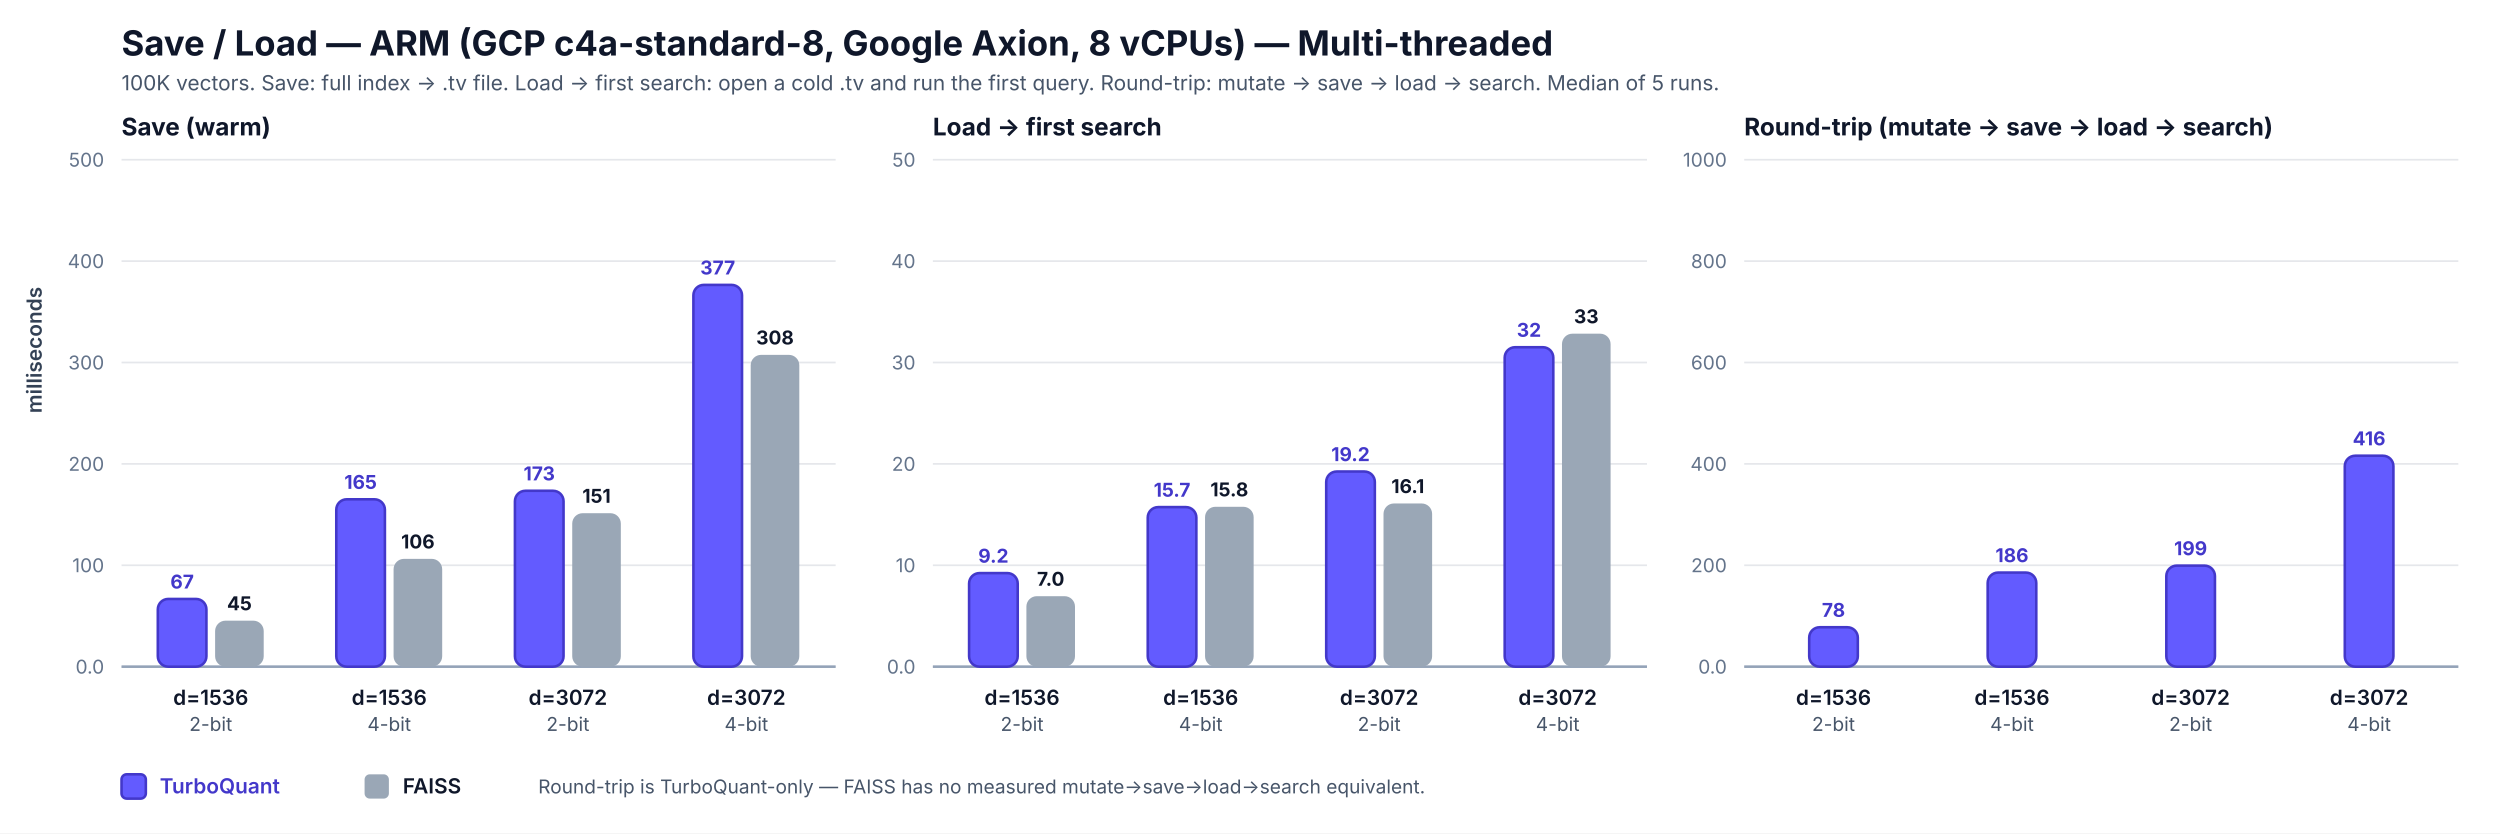
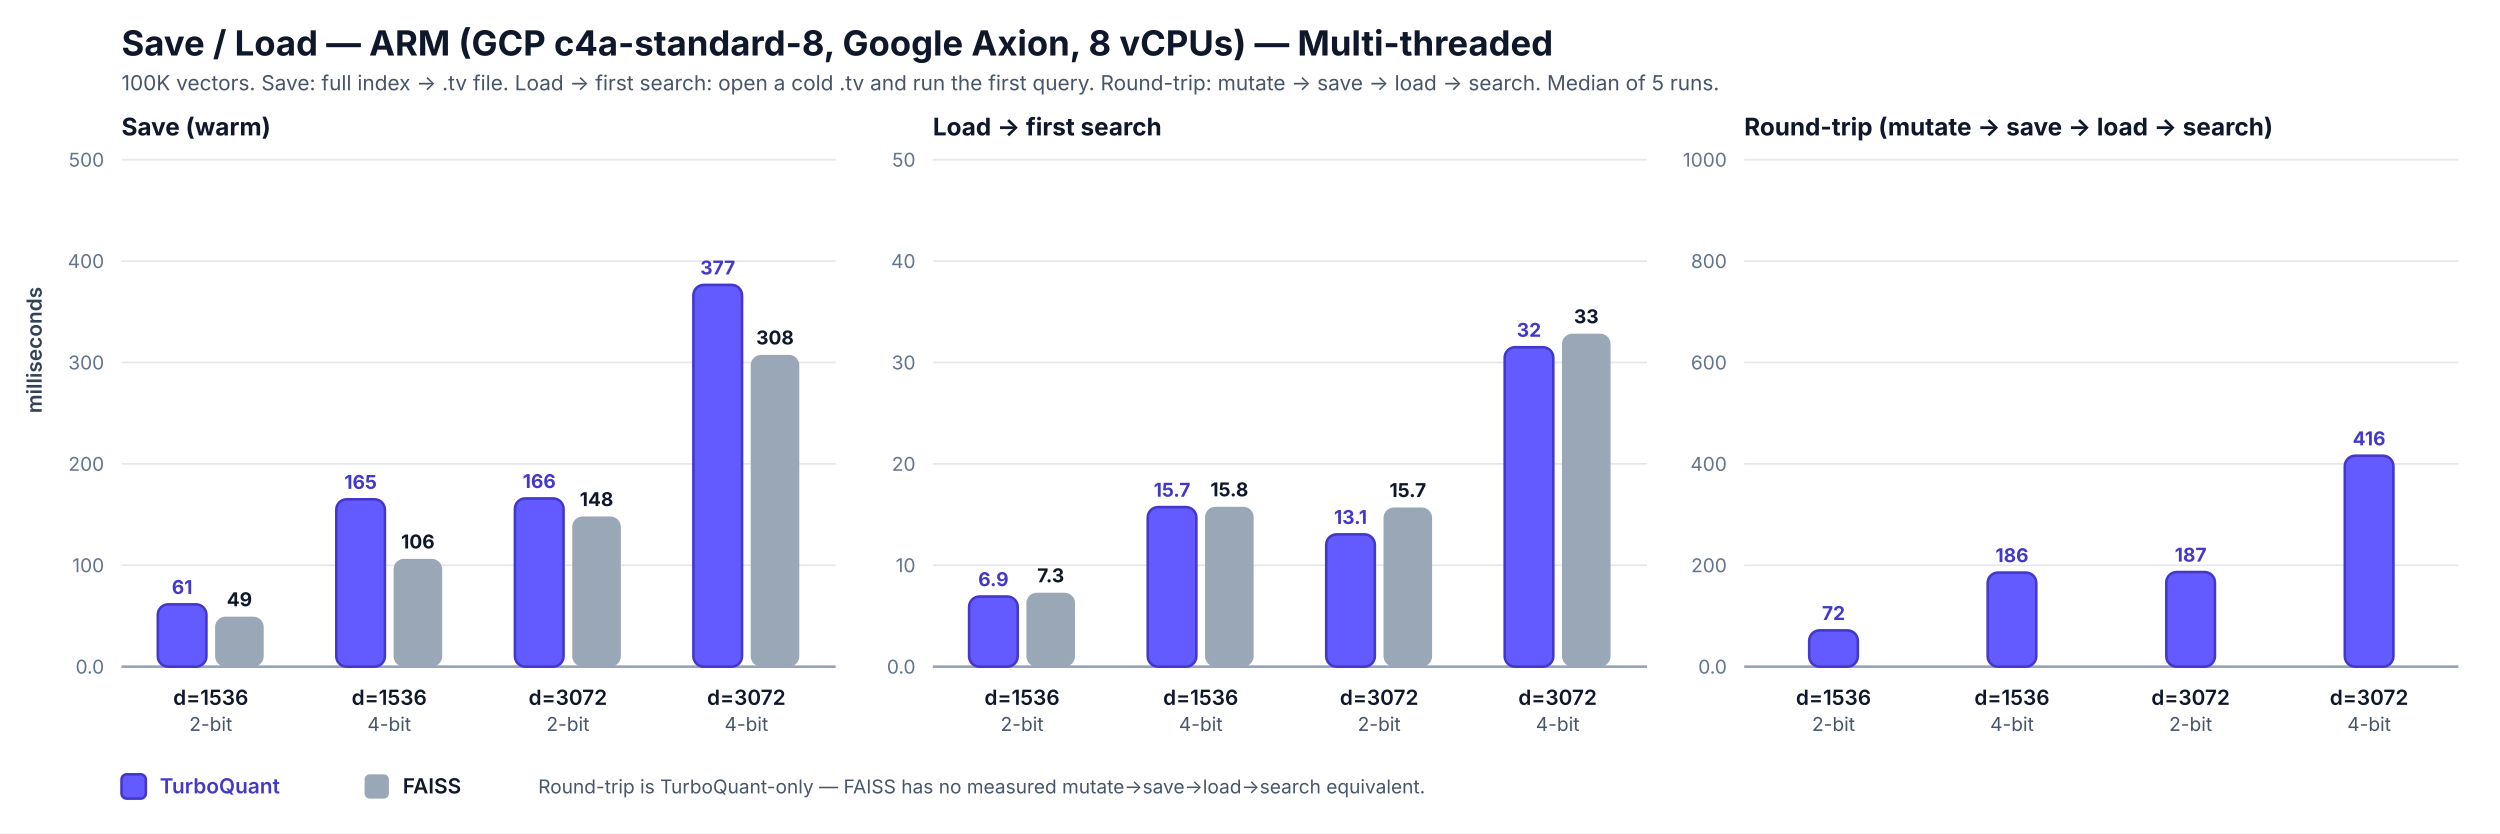
<svg xmlns="http://www.w3.org/2000/svg" width="1440" height="480" viewBox="0 0 1440 480" role="img" aria-label="Persist — ARM (GCP c4a-standard-8, Google Axion, 8 vCPUs) — Multi-threaded">
  <style>
  .title { font: 700 20px -apple-system, BlinkMacSystemFont, "Segoe UI", sans-serif; fill: #0f172a; }
  .subtitle { font: 400 12px -apple-system, BlinkMacSystemFont, "Segoe UI", sans-serif; fill: #475569; }
  .panel { font: 700 14px -apple-system, BlinkMacSystemFont, "Segoe UI", sans-serif; fill: #0f172a; }
  .label { font: 600 12px -apple-system, BlinkMacSystemFont, "Segoe UI", sans-serif; fill: #0f172a; }
  .secondary { font: 400 11px -apple-system, BlinkMacSystemFont, "Segoe UI", sans-serif; fill: #475569; }
  .tick { font: 400 11px -apple-system, BlinkMacSystemFont, "Segoe UI", sans-serif; fill: #64748b; }
  .value { font: 700 11px -apple-system, BlinkMacSystemFont, "Segoe UI", sans-serif; fill: #0f172a; }
  .value-accent { font: 700 11px -apple-system, BlinkMacSystemFont, "Segoe UI", sans-serif; fill: #4338ca; }
  .axis { font: 600 12px -apple-system, BlinkMacSystemFont, "Segoe UI", sans-serif; fill: #334155; }
  .legend { font: 600 12px -apple-system, BlinkMacSystemFont, "Segoe UI", sans-serif; fill: #0f172a; }
</style>
  <rect width="100%" height="100%" fill="#ffffff" />
  <text x="70" y="32" class="title">Save / Load — ARM (GCP c4a-standard-8, Google Axion, 8 vCPUs) — Multi-threaded</text>
  <text x="70" y="52" class="subtitle">100K vectors. Save: full index → .tv file. Load → first search: open a cold .tv and run the first query. Round-trip: mutate → save → load → search. Median of 5 runs.</text>
  <line x1="70.0" y1="384.0" x2="481.333" y2="384.0" stroke="#e5e7eb" stroke-width="1" />
  <text x="60.0" y="388.0" text-anchor="end" class="tick">0.0</text>
  <line x1="70.0" y1="325.6" x2="481.333" y2="325.6" stroke="#e5e7eb" stroke-width="1" />
  <text x="60.0" y="329.6" text-anchor="end" class="tick">100</text>
  <line x1="70.0" y1="267.2" x2="481.333" y2="267.2" stroke="#e5e7eb" stroke-width="1" />
  <text x="60.0" y="271.2" text-anchor="end" class="tick">200</text>
  <line x1="70.0" y1="208.8" x2="481.333" y2="208.8" stroke="#e5e7eb" stroke-width="1" />
  <text x="60.0" y="212.8" text-anchor="end" class="tick">300</text>
  <line x1="70.0" y1="150.4" x2="481.333" y2="150.4" stroke="#e5e7eb" stroke-width="1" />
  <text x="60.0" y="154.4" text-anchor="end" class="tick">400</text>
  <line x1="70.0" y1="92.0" x2="481.333" y2="92.0" stroke="#e5e7eb" stroke-width="1" />
  <text x="60.0" y="96.0" text-anchor="end" class="tick">500</text>
  <line x1="70.0" y1="384.0" x2="481.333" y2="384.0" stroke="#94a3b8" stroke-width="1.5" />
  <text x="70.0" y="78" class="panel">Save (warm)</text>
-   <rect x="90.9" y="345.0" width="28" height="39.0" rx="6" fill="#635bff" stroke="#4338ca" stroke-width="1.5" />
-   <text x="104.9" y="339.0" text-anchor="middle" class="value-accent">67</text>
-   <rect x="123.9" y="357.5" width="28" height="26.5" rx="6" fill="#9aa7b6" />
-   <text x="137.9" y="351.5" text-anchor="middle" class="value">45</text>
+   <rect x="90.9" y="348.1" width="28" height="35.9" rx="6" fill="#635bff" stroke="#4338ca" stroke-width="1.5" />
+   <text x="104.9" y="342.1" text-anchor="middle" class="value-accent">61</text>
+   <rect x="123.9" y="355.2" width="28" height="28.8" rx="6" fill="#9aa7b6" />
+   <text x="137.9" y="349.2" text-anchor="middle" class="value">49</text>
  <text x="121.4" y="406" text-anchor="middle" class="label">d=1536</text>
  <text x="121.4" y="421" text-anchor="middle" class="secondary">2-bit</text>
  <rect x="193.7" y="287.6" width="28" height="96.4" rx="6" fill="#635bff" stroke="#4338ca" stroke-width="1.5" />
  <text x="207.7" y="281.6" text-anchor="middle" class="value-accent">165</text>
  <rect x="226.7" y="321.9" width="28" height="62.1" rx="6" fill="#9aa7b6" />
  <text x="240.7" y="315.9" text-anchor="middle" class="value">106</text>
  <text x="224.2" y="406" text-anchor="middle" class="label">d=1536</text>
  <text x="224.2" y="421" text-anchor="middle" class="secondary">4-bit</text>
-   <rect x="296.6" y="282.7" width="28" height="101.3" rx="6" fill="#635bff" stroke="#4338ca" stroke-width="1.5" />
-   <text x="310.6" y="276.7" text-anchor="middle" class="value-accent">173</text>
-   <rect x="329.6" y="295.6" width="28" height="88.4" rx="6" fill="#9aa7b6" />
-   <text x="343.6" y="289.6" text-anchor="middle" class="value">151</text>
+   <rect x="296.6" y="287.1" width="28" height="96.9" rx="6" fill="#635bff" stroke="#4338ca" stroke-width="1.5" />
+   <text x="310.6" y="281.1" text-anchor="middle" class="value-accent">166</text>
+   <rect x="329.6" y="297.5" width="28" height="86.5" rx="6" fill="#9aa7b6" />
+   <text x="343.6" y="291.5" text-anchor="middle" class="value">148</text>
  <text x="327.1" y="406" text-anchor="middle" class="label">d=3072</text>
  <text x="327.1" y="421" text-anchor="middle" class="secondary">2-bit</text>
  <rect x="399.4" y="164.1" width="28" height="219.9" rx="6" fill="#635bff" stroke="#4338ca" stroke-width="1.5" />
  <text x="413.4" y="158.1" text-anchor="middle" class="value-accent">377</text>
  <rect x="432.4" y="204.4" width="28" height="179.6" rx="6" fill="#9aa7b6" />
  <text x="446.4" y="198.4" text-anchor="middle" class="value">308</text>
  <text x="429.9" y="406" text-anchor="middle" class="label">d=3072</text>
  <text x="429.9" y="421" text-anchor="middle" class="secondary">4-bit</text>
  <line x1="537.333" y1="384.0" x2="948.667" y2="384.0" stroke="#e5e7eb" stroke-width="1" />
  <text x="527.333" y="388.0" text-anchor="end" class="tick">0.0</text>
  <line x1="537.333" y1="325.6" x2="948.667" y2="325.6" stroke="#e5e7eb" stroke-width="1" />
  <text x="527.333" y="329.6" text-anchor="end" class="tick">10</text>
  <line x1="537.333" y1="267.2" x2="948.667" y2="267.2" stroke="#e5e7eb" stroke-width="1" />
  <text x="527.333" y="271.2" text-anchor="end" class="tick">20</text>
  <line x1="537.333" y1="208.8" x2="948.667" y2="208.8" stroke="#e5e7eb" stroke-width="1" />
  <text x="527.333" y="212.8" text-anchor="end" class="tick">30</text>
  <line x1="537.333" y1="150.4" x2="948.667" y2="150.4" stroke="#e5e7eb" stroke-width="1" />
  <text x="527.333" y="154.4" text-anchor="end" class="tick">40</text>
  <line x1="537.333" y1="92.0" x2="948.667" y2="92.0" stroke="#e5e7eb" stroke-width="1" />
  <text x="527.333" y="96.0" text-anchor="end" class="tick">50</text>
  <line x1="537.333" y1="384.0" x2="948.667" y2="384.0" stroke="#94a3b8" stroke-width="1.5" />
  <text x="537.333" y="78" class="panel">Load → first search</text>
-   <rect x="558.2" y="330.1" width="28" height="53.9" rx="6" fill="#635bff" stroke="#4338ca" stroke-width="1.5" />
-   <text x="572.2" y="324.1" text-anchor="middle" class="value-accent">9.2</text>
-   <rect x="591.2" y="343.4" width="28" height="40.6" rx="6" fill="#9aa7b6" />
-   <text x="605.2" y="337.4" text-anchor="middle" class="value">7.0</text>
+   <rect x="558.2" y="343.6" width="28" height="40.4" rx="6" fill="#635bff" stroke="#4338ca" stroke-width="1.5" />
+   <text x="572.2" y="337.6" text-anchor="middle" class="value-accent">6.9</text>
+   <rect x="591.2" y="341.4" width="28" height="42.6" rx="6" fill="#9aa7b6" />
+   <text x="605.2" y="335.4" text-anchor="middle" class="value">7.3</text>
  <text x="588.7" y="406" text-anchor="middle" class="label">d=1536</text>
  <text x="588.7" y="421" text-anchor="middle" class="secondary">2-bit</text>
  <rect x="661.1" y="292.1" width="28" height="91.9" rx="6" fill="#635bff" stroke="#4338ca" stroke-width="1.5" />
  <text x="675.1" y="286.1" text-anchor="middle" class="value-accent">15.7</text>
  <rect x="694.1" y="291.9" width="28" height="92.1" rx="6" fill="#9aa7b6" />
  <text x="708.1" y="285.9" text-anchor="middle" class="value">15.8</text>
  <text x="691.6" y="406" text-anchor="middle" class="label">d=1536</text>
  <text x="691.6" y="421" text-anchor="middle" class="secondary">4-bit</text>
-   <rect x="763.9" y="271.6" width="28" height="112.4" rx="6" fill="#635bff" stroke="#4338ca" stroke-width="1.5" />
-   <text x="777.9" y="265.6" text-anchor="middle" class="value-accent">19.2</text>
-   <rect x="796.9" y="290.0" width="28" height="94.0" rx="6" fill="#9aa7b6" />
-   <text x="810.9" y="284.0" text-anchor="middle" class="value">16.1</text>
+   <rect x="763.9" y="307.8" width="28" height="76.2" rx="6" fill="#635bff" stroke="#4338ca" stroke-width="1.5" />
+   <text x="777.9" y="301.8" text-anchor="middle" class="value-accent">13.1</text>
+   <rect x="796.9" y="292.3" width="28" height="91.7" rx="6" fill="#9aa7b6" />
+   <text x="810.9" y="286.3" text-anchor="middle" class="value">15.7</text>
  <text x="794.4" y="406" text-anchor="middle" class="label">d=3072</text>
  <text x="794.4" y="421" text-anchor="middle" class="secondary">2-bit</text>
  <rect x="866.7" y="200.0" width="28" height="184.0" rx="6" fill="#635bff" stroke="#4338ca" stroke-width="1.5" />
  <text x="880.7" y="194.0" text-anchor="middle" class="value-accent">32</text>
  <rect x="899.7" y="192.2" width="28" height="191.8" rx="6" fill="#9aa7b6" />
  <text x="913.7" y="186.2" text-anchor="middle" class="value">33</text>
  <text x="897.2" y="406" text-anchor="middle" class="label">d=3072</text>
  <text x="897.2" y="421" text-anchor="middle" class="secondary">4-bit</text>
  <line x1="1004.667" y1="384.0" x2="1416.0" y2="384.0" stroke="#e5e7eb" stroke-width="1" />
  <text x="994.667" y="388.0" text-anchor="end" class="tick">0.0</text>
  <line x1="1004.667" y1="325.6" x2="1416.0" y2="325.6" stroke="#e5e7eb" stroke-width="1" />
  <text x="994.667" y="329.6" text-anchor="end" class="tick">200</text>
  <line x1="1004.667" y1="267.2" x2="1416.0" y2="267.2" stroke="#e5e7eb" stroke-width="1" />
  <text x="994.667" y="271.2" text-anchor="end" class="tick">400</text>
  <line x1="1004.667" y1="208.8" x2="1416.0" y2="208.8" stroke="#e5e7eb" stroke-width="1" />
  <text x="994.667" y="212.8" text-anchor="end" class="tick">600</text>
  <line x1="1004.667" y1="150.4" x2="1416.0" y2="150.4" stroke="#e5e7eb" stroke-width="1" />
  <text x="994.667" y="154.4" text-anchor="end" class="tick">800</text>
  <line x1="1004.667" y1="92.0" x2="1416.0" y2="92.0" stroke="#e5e7eb" stroke-width="1" />
  <text x="994.667" y="96.0" text-anchor="end" class="tick">1000</text>
  <line x1="1004.667" y1="384.0" x2="1416.0" y2="384.0" stroke="#94a3b8" stroke-width="1.5" />
  <text x="1004.667" y="78" class="panel">Round-trip (mutate → save → load → search)</text>
-   <rect x="1042.1" y="361.3" width="28" height="22.7" rx="6" fill="#635bff" stroke="#4338ca" stroke-width="1.5" />
-   <text x="1056.1" y="355.3" text-anchor="middle" class="value-accent">78</text>
+   <rect x="1042.1" y="363.1" width="28" height="20.9" rx="6" fill="#635bff" stroke="#4338ca" stroke-width="1.5" />
+   <text x="1056.1" y="357.1" text-anchor="middle" class="value-accent">72</text>
  <text x="1056.1" y="406" text-anchor="middle" class="label">d=1536</text>
  <text x="1056.1" y="421" text-anchor="middle" class="secondary">2-bit</text>
  <rect x="1144.9" y="329.8" width="28" height="54.2" rx="6" fill="#635bff" stroke="#4338ca" stroke-width="1.5" />
  <text x="1158.9" y="323.8" text-anchor="middle" class="value-accent">186</text>
  <text x="1158.9" y="406" text-anchor="middle" class="label">d=1536</text>
  <text x="1158.9" y="421" text-anchor="middle" class="secondary">4-bit</text>
-   <rect x="1247.8" y="325.8" width="28" height="58.2" rx="6" fill="#635bff" stroke="#4338ca" stroke-width="1.5" />
-   <text x="1261.8" y="319.8" text-anchor="middle" class="value-accent">199</text>
+   <rect x="1247.8" y="329.5" width="28" height="54.5" rx="6" fill="#635bff" stroke="#4338ca" stroke-width="1.5" />
+   <text x="1261.8" y="323.5" text-anchor="middle" class="value-accent">187</text>
  <text x="1261.8" y="406" text-anchor="middle" class="label">d=3072</text>
  <text x="1261.8" y="421" text-anchor="middle" class="secondary">2-bit</text>
  <rect x="1350.6" y="262.5" width="28" height="121.5" rx="6" fill="#635bff" stroke="#4338ca" stroke-width="1.5" />
  <text x="1364.6" y="256.5" text-anchor="middle" class="value-accent">416</text>
  <text x="1364.6" y="406" text-anchor="middle" class="label">d=3072</text>
  <text x="1364.6" y="421" text-anchor="middle" class="secondary">4-bit</text>
  <text x="24" y="238.0" transform="rotate(-90, 24, 238.0)" class="axis">milliseconds</text>
  <rect x="70" y="446" width="14" height="14" rx="3" fill="#635bff" stroke="#4338ca" stroke-width="1.5" />
  <text x="92" y="457" class="legend" style="fill: #4338ca;">TurboQuant</text>
  <rect x="210" y="446" width="14" height="14" rx="3" fill="#9aa7b6" />
  <text x="232" y="457" class="legend">FAISS</text>
  <text x="310" y="457" class="secondary">Round-trip is TurboQuant-only — FAISS has no measured mutate→save→load→search equivalent.</text>
</svg>
